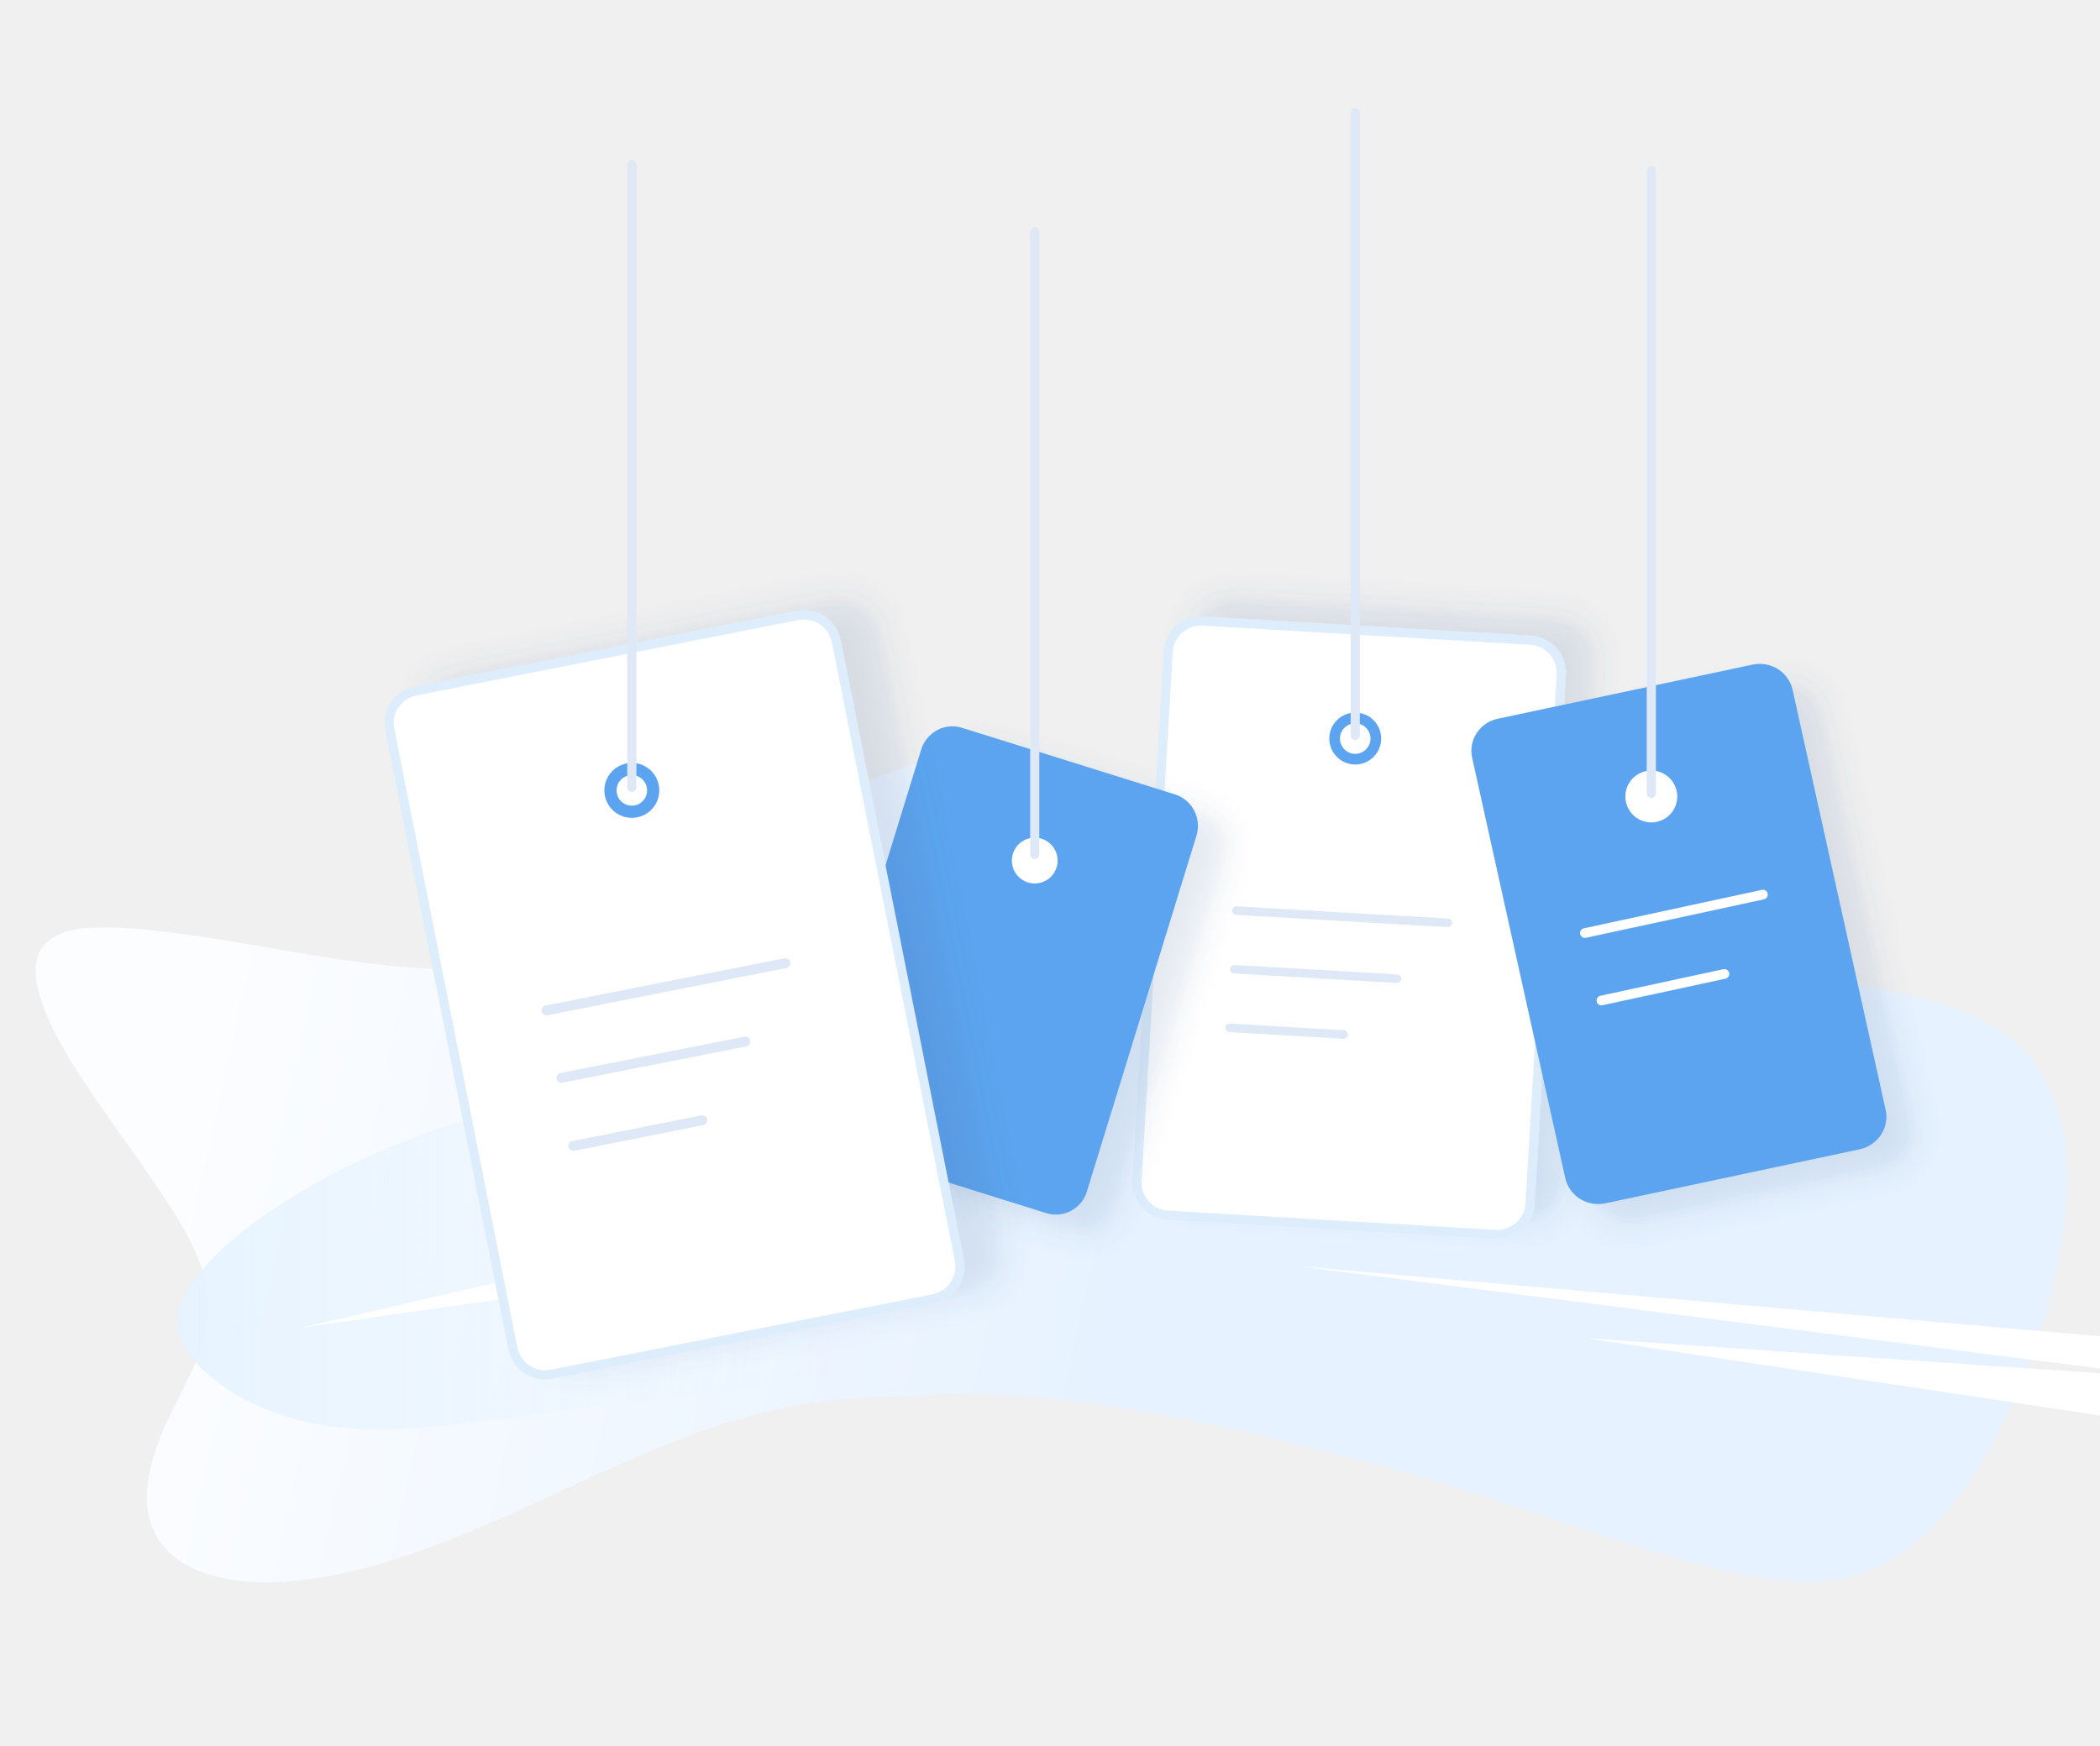
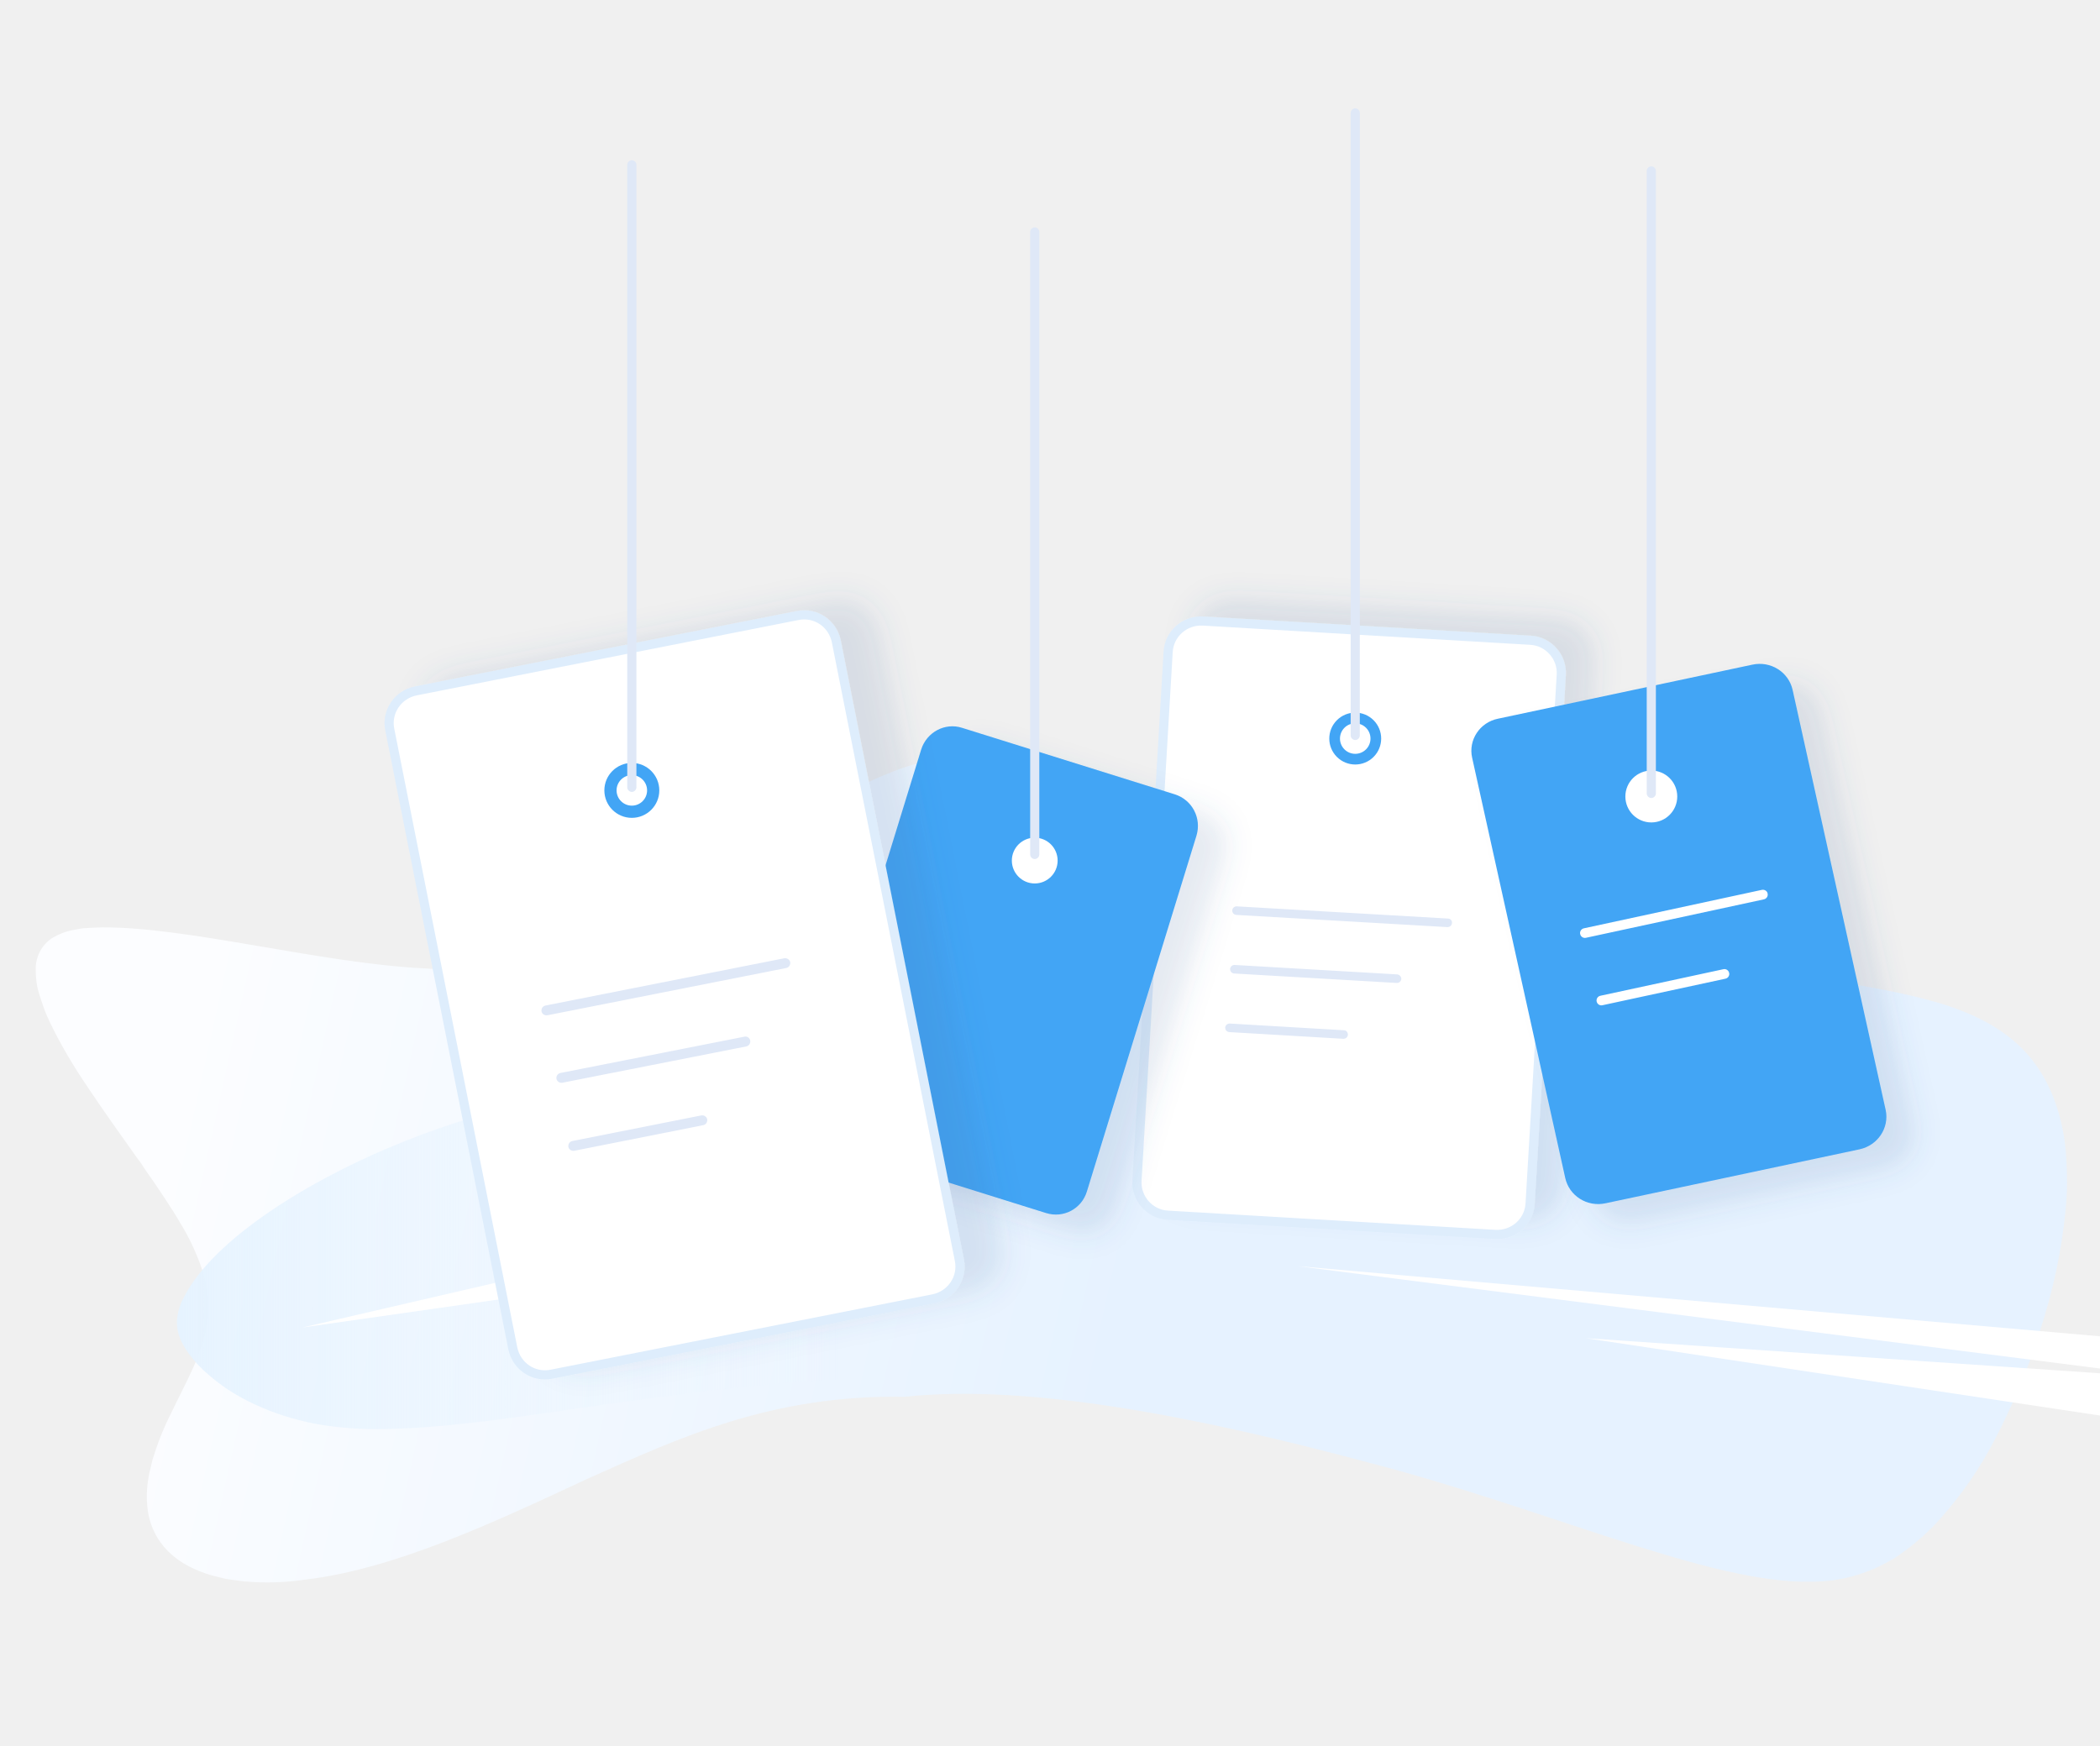
<svg xmlns="http://www.w3.org/2000/svg" id="tags" viewBox="0 0 688 572" enable-background="new 0 0 688 572">
-   <style>.st2{fill:#fff}.st2,.st3,.st4,.st5{fill-rule:evenodd;clip-rule:evenodd}.st3{stroke:#deedfc;stroke-width:3;stroke-miterlimit:10;fill:#fff}.st4,.st5{fill:#dfe8f7}.st5{fill:#5ca4ef}</style>
+   <style>.st2{fill:#fff}.st2,.st3,.st4,.st5{fill-rule:evenodd;clip-rule:evenodd}.st3{stroke:#deedfc;stroke-width:3;stroke-miterlimit:10;fill:#fff}.st4,.st5{fill:#dfe8f7}.st5{fill:#42a5f5}</style>
  <defs>
    <filter id="shadow-3" filterUnits="userSpaceOnUse">
      <feOffset result="offset" dx="9.429" dy="-5.665" in="SourceAlpha" />
      <feGaussianBlur result="blur" stdDeviation="4.583" />
      <feFlood result="flood" flood-color="#3d6c9d" flood-opacity=".14" />
      <feComposite result="composite" operator="in" in2="blur" />
      <feBlend result="blend" in="SourceGraphic" />
    </filter>
    <filter id="shadow-2" filterUnits="userSpaceOnUse">
      <feOffset result="offset" dx="9.119" dy="6.151" in="SourceAlpha" />
      <feGaussianBlur result="blur" stdDeviation="4.583" />
      <feFlood result="flood" flood-color="#3d6c9d" flood-opacity=".14" />
      <feComposite result="composite" operator="in" in2="blur" />
      <feBlend result="blend" in="SourceGraphic" />
    </filter>
    <filter id="shadow-1" filterUnits="userSpaceOnUse">
      <feOffset result="offset" dx="12.496" dy="-3.583" in="SourceAlpha" />
      <feGaussianBlur result="blur" stdDeviation="4.796" />
      <feFlood result="flood" flood-color="#3d6c9d" flood-opacity=".14" />
      <feComposite result="composite" operator="in" in2="blur" />
      <feBlend result="blend" in="SourceGraphic" />
    </filter>
    <filter id="shadow-4" filterUnits="userSpaceOnUse">
      <feOffset result="offset" dx="9.119" dy="6.151" in="SourceAlpha" />
      <feGaussianBlur result="blur" stdDeviation="4.583" />
      <feFlood result="flood" flood-color="#3d6c9d" flood-opacity=".14" />
      <feComposite result="composite" operator="in" in2="blur" />
      <feBlend result="blend" in="SourceGraphic" />
    </filter>
  </defs>
  <g id="background_1_">
    <g id="bg">
      <linearGradient id="Ellipse_2_copy_1_" gradientUnits="userSpaceOnUse" x1="57.343" y1="349.937" x2="707.318" y2="493.979">
        <stop offset=".003" stop-color="#fcfdff" />
        <stop offset=".483" stop-color="#e6f2ff" />
      </linearGradient>
      <path id="Ellipse_2_copy" d="M630.3 327.3c11.1 2.8 20.6 6.8 28 12.6 3.7 2.9 6.9 6.3 9.5 10.2 1.3 2 2.5 4 3.5 6.2 1.1 2.2 1.9 4.5 2.7 6.9 1.6 5.1 2.6 10.4 2.9 15.7.2 2.8.3 5.7.3 8.7 0 3-.2 6.1-.5 9.2-1.3 13.2-4.1 26.2-8.2 38.8-2 6.5-4.3 12.8-6.9 18.9-1.2 3-2.5 5.9-3.9 8.8-.7 1.4-1.3 2.8-2 4.2-.7 1.4-1.4 2.7-2.1 4.1-5 9.7-11.2 18.6-18.5 26.7-.8.9-1.7 1.8-2.5 2.6s-1.7 1.6-2.5 2.4c-1.7 1.5-3.4 2.9-5.2 4.3-.9.6-1.8 1.3-2.6 1.9s-1.8 1.2-2.7 1.7c-1.8 1-3.6 2-5.5 2.8-3.7 1.6-7.6 2.8-11.6 3.5-2 .4-4.1.6-6.1.7-1 .1-2.1.1-3.2.1H590c-33.5-.9-84.8-24.3-141.5-39-56.6-15.2-111.6-25.9-152-21.6-43.6-.7-73.5 13.2-104.3 27-30.7 14.3-62.8 29.4-92 32.9-6.7 1-13.5 1.2-20.2.6-.8-.1-1.5-.2-2.3-.3-.8-.1-1.5-.2-2.2-.3-1.5-.2-2.9-.5-4.3-.9-2.6-.6-5.2-1.5-7.6-2.6-9.3-4.2-14.8-11.7-15.4-21.2-.2-2.4-.1-4.8.2-7.1.1-.6.2-1.2.3-1.9.1-.6.2-1.2.4-1.9.3-1.2.6-2.5.9-3.8 1.6-5.2 3.6-10.3 6.1-15.2 4.7-9.9 10.2-19.2 11.8-29 .4-2.5.5-5 .4-7.6-.1-1.3-.2-2.6-.4-3.9-.2-1.3-.5-2.7-.9-4-1.9-6.3-4.6-12.4-8.1-18-.2-.4-.5-.8-.7-1.2-.2-.4-.5-.8-.8-1.3-.5-.8-1-1.7-1.6-2.5-1.1-1.7-2.2-3.5-3.4-5.2-1.2-1.8-2.4-3.6-3.7-5.4-.6-.9-1.3-1.8-1.9-2.8s-1.3-1.9-2-2.8c-5.3-7.5-10.9-15.3-15.9-22.8-4.7-6.9-9-14.1-12.6-21.6-.8-1.7-1.5-3.3-2-4.8s-1.1-3.1-1.5-4.5c-.8-2.5-1.1-5.2-1.1-7.9-.1-4.3 2.1-8.3 5.7-10.5 2.1-1.2 4.4-2.1 6.9-2.5.7-.1 1.4-.3 2.1-.4.7-.1 1.5-.2 2.3-.2 1.6-.1 3.2-.2 4.9-.2 27.8-.2 71.4 11.7 105 13.4 4.3.3 8.6.5 12.8.5 4.2 0 8.3 0 12.3-.2 7.7-.4 15.4-1.4 23-2.9 14.1-3 27.5-8.4 39.6-16.2 23.8-14.5 40.8-35.7 64.1-44.8 5.7-2.4 11.6-4.2 17.7-5.1 3.1-.5 6.3-.8 9.5-1 .8 0 1.6-.1 2.4-.1h2.4c1.6 0 3.3.1 5 .2 3.4.2 6.8.5 10.2 1 3.5.5 7 1.2 10.6 2 1.8.4 3.6.8 5.4 1.3 1.8.5 3.7 1 5.5 1.5 3.7 1.1 7.5 2.3 11.3 3.7 31.1 10.8 67.7 28.5 113.5 41.6 11.5 3.4 23.3 6.4 35.4 9.1 6.1 1.3 12.3 2.6 18.5 3.8 3.1.6 6.3 1.2 9.4 1.7 1.6.3 3.2.5 4.7.8l4.7.8c25.5 4.3 51.7 6.6 73.7 12.3z" fill-rule="evenodd" clip-rule="evenodd" fill="url(#Ellipse_2_copy_1_)" />
      <linearGradient id="SVGID_1_" gradientUnits="userSpaceOnUse" x1="57.782" y1="408.622" x2="481.97" y2="408.622">
        <stop offset="0" stop-color="#e6f3ff" />
        <stop offset=".512" stop-color="#ebf6ff" stop-opacity="0" />
      </linearGradient>
      <path d="M292.6 349c53.9 1.4 103.2 4.4 137.4 18.9 34.4 13.6 53.6 38.8 51.8 65.5v.6l-.1.6c0 .4-.1.7-.1 1.1-.1.7-.2 1.4-.4 2.1-.3 1.4-.7 2.7-1.1 4-.9 2.4-2.2 4.7-4 6.6-3.4 3.8-8.3 6.3-15 7.6-13.3 2.7-34.1.8-61.4-1.3-27.1-2.2-60.4-4.4-93.4-3.9-16.5.2-32.8 1-48.1 2.3-7.7.6-15.1 1.4-22.2 2.2-3.6.4-7.1.8-10.5 1.3-3.4.4-6.7.9-9.9 1.3-23.8 3-44.9 6.6-63.5 8.6-8.7 1-17.4 1.6-26.2 1.8-7.7.1-15.4-.4-22.9-1.8-13.7-2.7-25.8-8.3-34.3-15.7-4.3-3.6-7.6-7.6-9.5-11.7-.4-1-.8-2.1-1-3.2-.1-.5-.2-1.1-.2-1.7 0-.6-.1-1.1 0-1.7.2-2.6 1-5.2 2.3-7.5 10.6-21 49.7-44.6 90.3-57.5 41.8-13.7 86-17.5 142-18.5z" fill-rule="evenodd" clip-rule="evenodd" fill="url(#SVGID_1_)" />
    </g>
    <g id="lines">
      <path id="Rectangle_4_copy_3" class="st2" d="M99.1 435l150.2-34.8 5.9 12.5L99.1 435z" />
      <path id="Rectangle_4_copy_3-2" class="st2" d="M425.1 414.9l760.4 66.5 28.7 34.2-789.1-100.7z" />
      <path id="Rectangle_4_copy_5" class="st2" d="M519.5 438.5l760.9 52 26.7 66.5-787.6-118.5z" />
    </g>
  </g>
  <g id="tag3">
    <path filter="url(#shadow-3)" id="bg_2_" class="st3" d="M489.9 404.5l-107.3-6.3c-5.9-.3-10.5-5.5-10.1-11.4l10.2-173.1c.3-6 5.4-10.5 11.4-10.2l107.3 6.3c5.9.3 10.5 5.5 10.1 11.4l-10.2 173.1c-.3 6-5.4 10.5-11.4 10.2z" />
    <path class="st4" d="M474.4 301l-69.2-4c-.8 0-1.4.5-1.5 1.3 0 .8.5 1.4 1.3 1.5l69.2 4c.8 0 1.4-.5 1.5-1.3.1-.8-.5-1.5-1.3-1.5zM457.8 319.3l-53.3-3.1c-.8 0-1.4.5-1.5 1.3 0 .8.5 1.4 1.3 1.5l53.3 3.1c.8 0 1.4-.5 1.5-1.3 0-.8-.6-1.4-1.3-1.5zM440.3 337.6l-37.4-2.2c-.8 0-1.4.5-1.5 1.3 0 .8.5 1.4 1.3 1.5l37.4 2.2c.8 0 1.4-.5 1.5-1.3 0-.8-.5-1.5-1.3-1.5z" />
    <ellipse transform="rotate(-45.025 444.023 242.009)" class="st5" cx="444" cy="242" rx="8.5" ry="8.5" />
    <ellipse transform="rotate(-45.025 444.023 242.009)" class="st2" cx="444" cy="242" rx="5" ry="5" />
    <path id="line_3_" class="st4" d="M444 242.5c.8 0 1.5-.7 1.5-1.5V37c0-.8-.7-1.5-1.5-1.5s-1.5.7-1.5 1.5v204c0 .8.7 1.5 1.5 1.5z" />
  </g>
  <g id="tag2_1_">
    <path filter="url(#shadow-2)" class="st5" d="M342.7 397.5L273 375.7c-5.7-1.8-8.8-7.8-7.1-13.5l35.9-116.6c1.8-5.7 7.8-8.9 13.4-7.1l69.7 21.8c5.7 1.8 8.8 7.8 7.1 13.5l-35.9 116.6c-1.7 5.7-7.7 8.9-13.4 7.1z" />
    <circle class="st2" cx="339" cy="282" r="7.5" />
    <path id="line_2_" class="st4" d="M339 281.5c.8 0 1.5-.7 1.5-1.5V76c0-.8-.7-1.5-1.5-1.5s-1.5.7-1.5 1.5v204c0 .8.7 1.5 1.5 1.5z" />
  </g>
  <g id="tag1_1_">
    <path filter="url(#shadow-1)" id="bg_1_" class="st3" d="M305.8 425.6l-125.1 24.7c-5.9 1.2-11.5-2.6-12.7-8.5l-40.3-202.7c-1.2-5.8 2.6-11.5 8.5-12.7l125.1-24.7c5.9-1.2 11.5 2.6 12.7 8.5l40.3 202.7c1.2 5.9-2.7 11.5-8.5 12.7z" />
    <path class="st4" d="M257 314l-78.3 15.5c-.9.2-1.4 1-1.3 1.9.2.9 1 1.4 1.9 1.3l78.3-15.5c.9-.2 1.4-1 1.3-1.9-.2-.9-1.1-1.4-1.9-1.3zM243.9 339.7l-60.3 11.9c-.9.2-1.4 1-1.3 1.9.2.9 1 1.4 1.9 1.3l60.3-11.9c.9-.2 1.4-1 1.3-1.9-.2-.9-1-1.5-1.9-1.3zM229.8 365.5l-42.3 8.4c-.9.2-1.4 1-1.3 1.9.2.9 1 1.4 1.9 1.3l42.3-8.4c.9-.2 1.4-1 1.3-1.9-.2-.9-1-1.4-1.9-1.3z" />
    <circle class="st5" cx="207" cy="259" r="9" />
    <circle class="st2" cx="207" cy="259" r="5" />
    <path id="line_1_" class="st4" d="M207 259.5c.8 0 1.5-.7 1.5-1.5V54c0-.8-.7-1.5-1.5-1.5s-1.5.7-1.5 1.5v204c0 .8.7 1.5 1.5 1.5z" />
  </g>
  <g id="tag4">
    <path filter="url(#shadow-4)" class="st5" d="M609.3 376.6L526 394.3c-6 1.3-11.9-2.4-13.2-8.3l-30.5-137.7c-1.3-5.8 2.5-11.6 8.5-12.8l83.3-17.7c6-1.3 11.9 2.4 13.2 8.3l30.5 137.7c1.2 5.8-2.6 11.5-8.5 12.8z" />
    <circle class="st2" cx="541" cy="261" r="8.5" />
    <path class="st2" d="M577.2 291.6l-58.3 12.6c-.9.2-1.4 1.1-1.2 1.9.2.9 1.1 1.4 1.9 1.2l58.3-12.6c.9-.2 1.4-1.1 1.2-1.9-.1-.8-1-1.4-1.9-1.2zM564.6 317.6l-40.3 8.7c-.9.2-1.4 1.1-1.2 1.9.2.9 1.1 1.4 1.9 1.2l40.3-8.7c.9-.2 1.4-1.1 1.2-1.9-.2-.9-1.1-1.4-1.9-1.2z" />
    <path id="line_4_" class="st4" d="M541 261.5c.8 0 1.5-.7 1.5-1.5V56c0-.8-.7-1.5-1.5-1.5s-1.5.7-1.5 1.5v204c0 .8.7 1.5 1.5 1.5z" />
  </g>
</svg>
